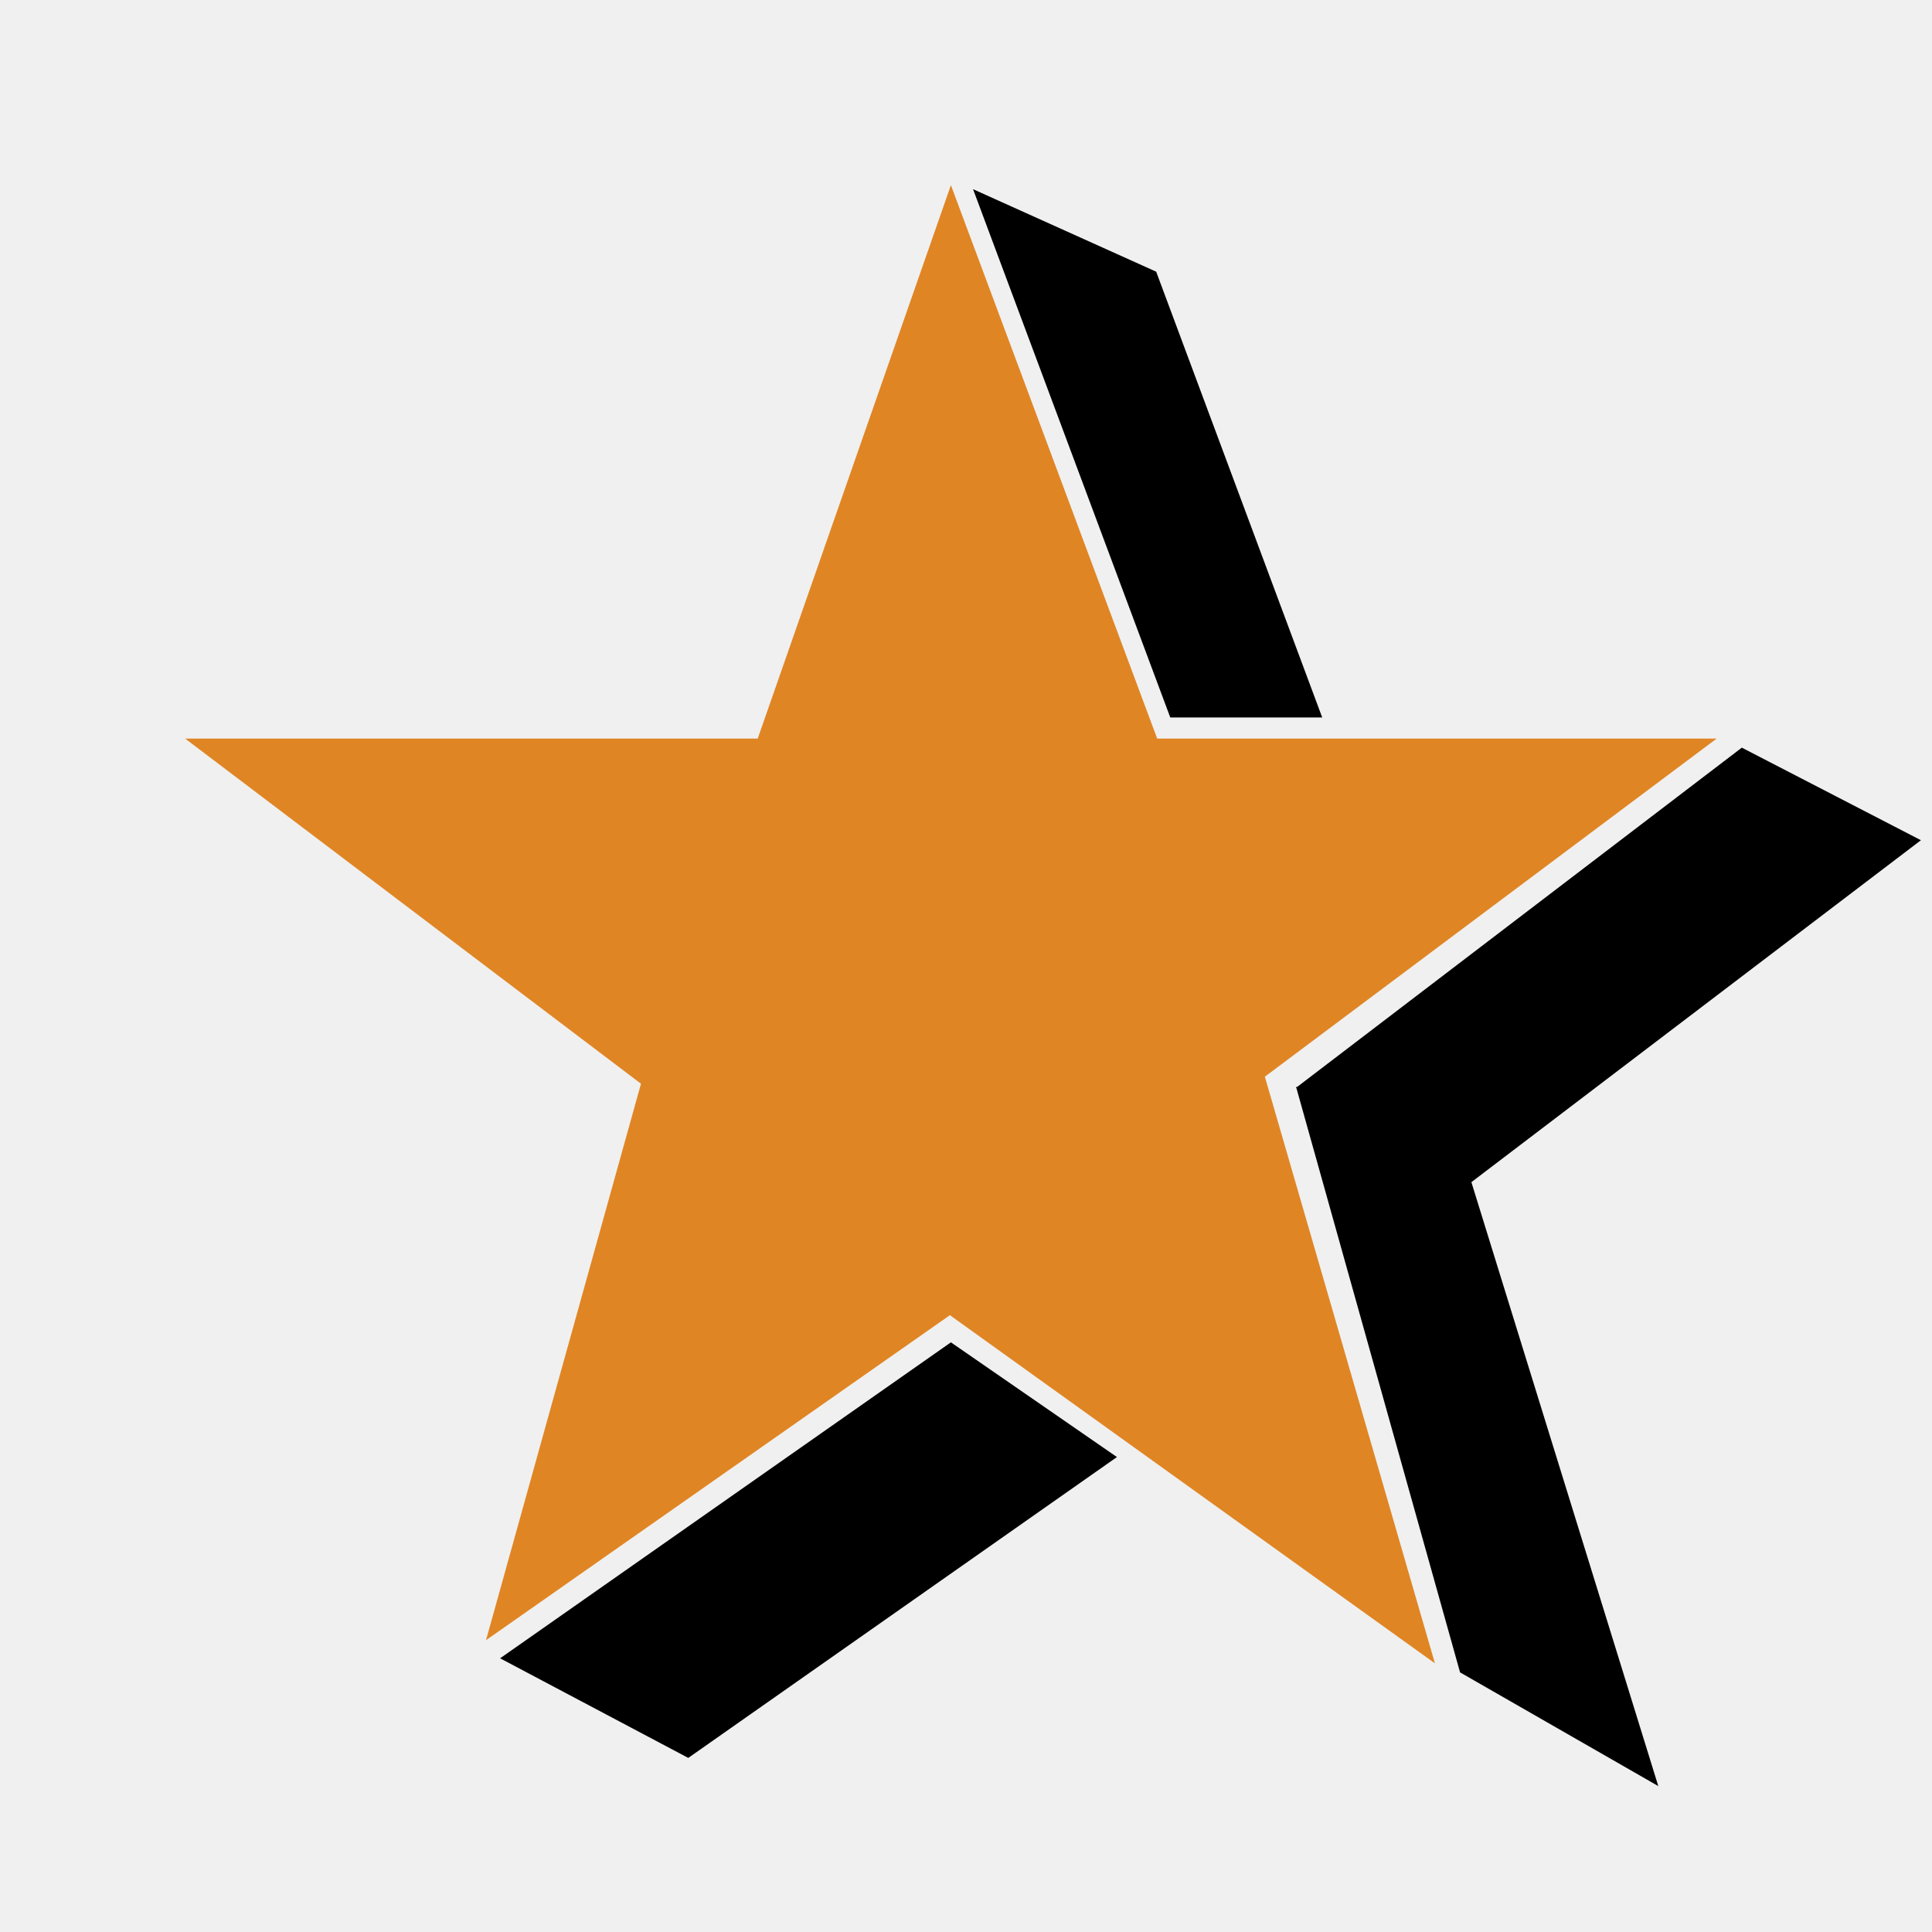
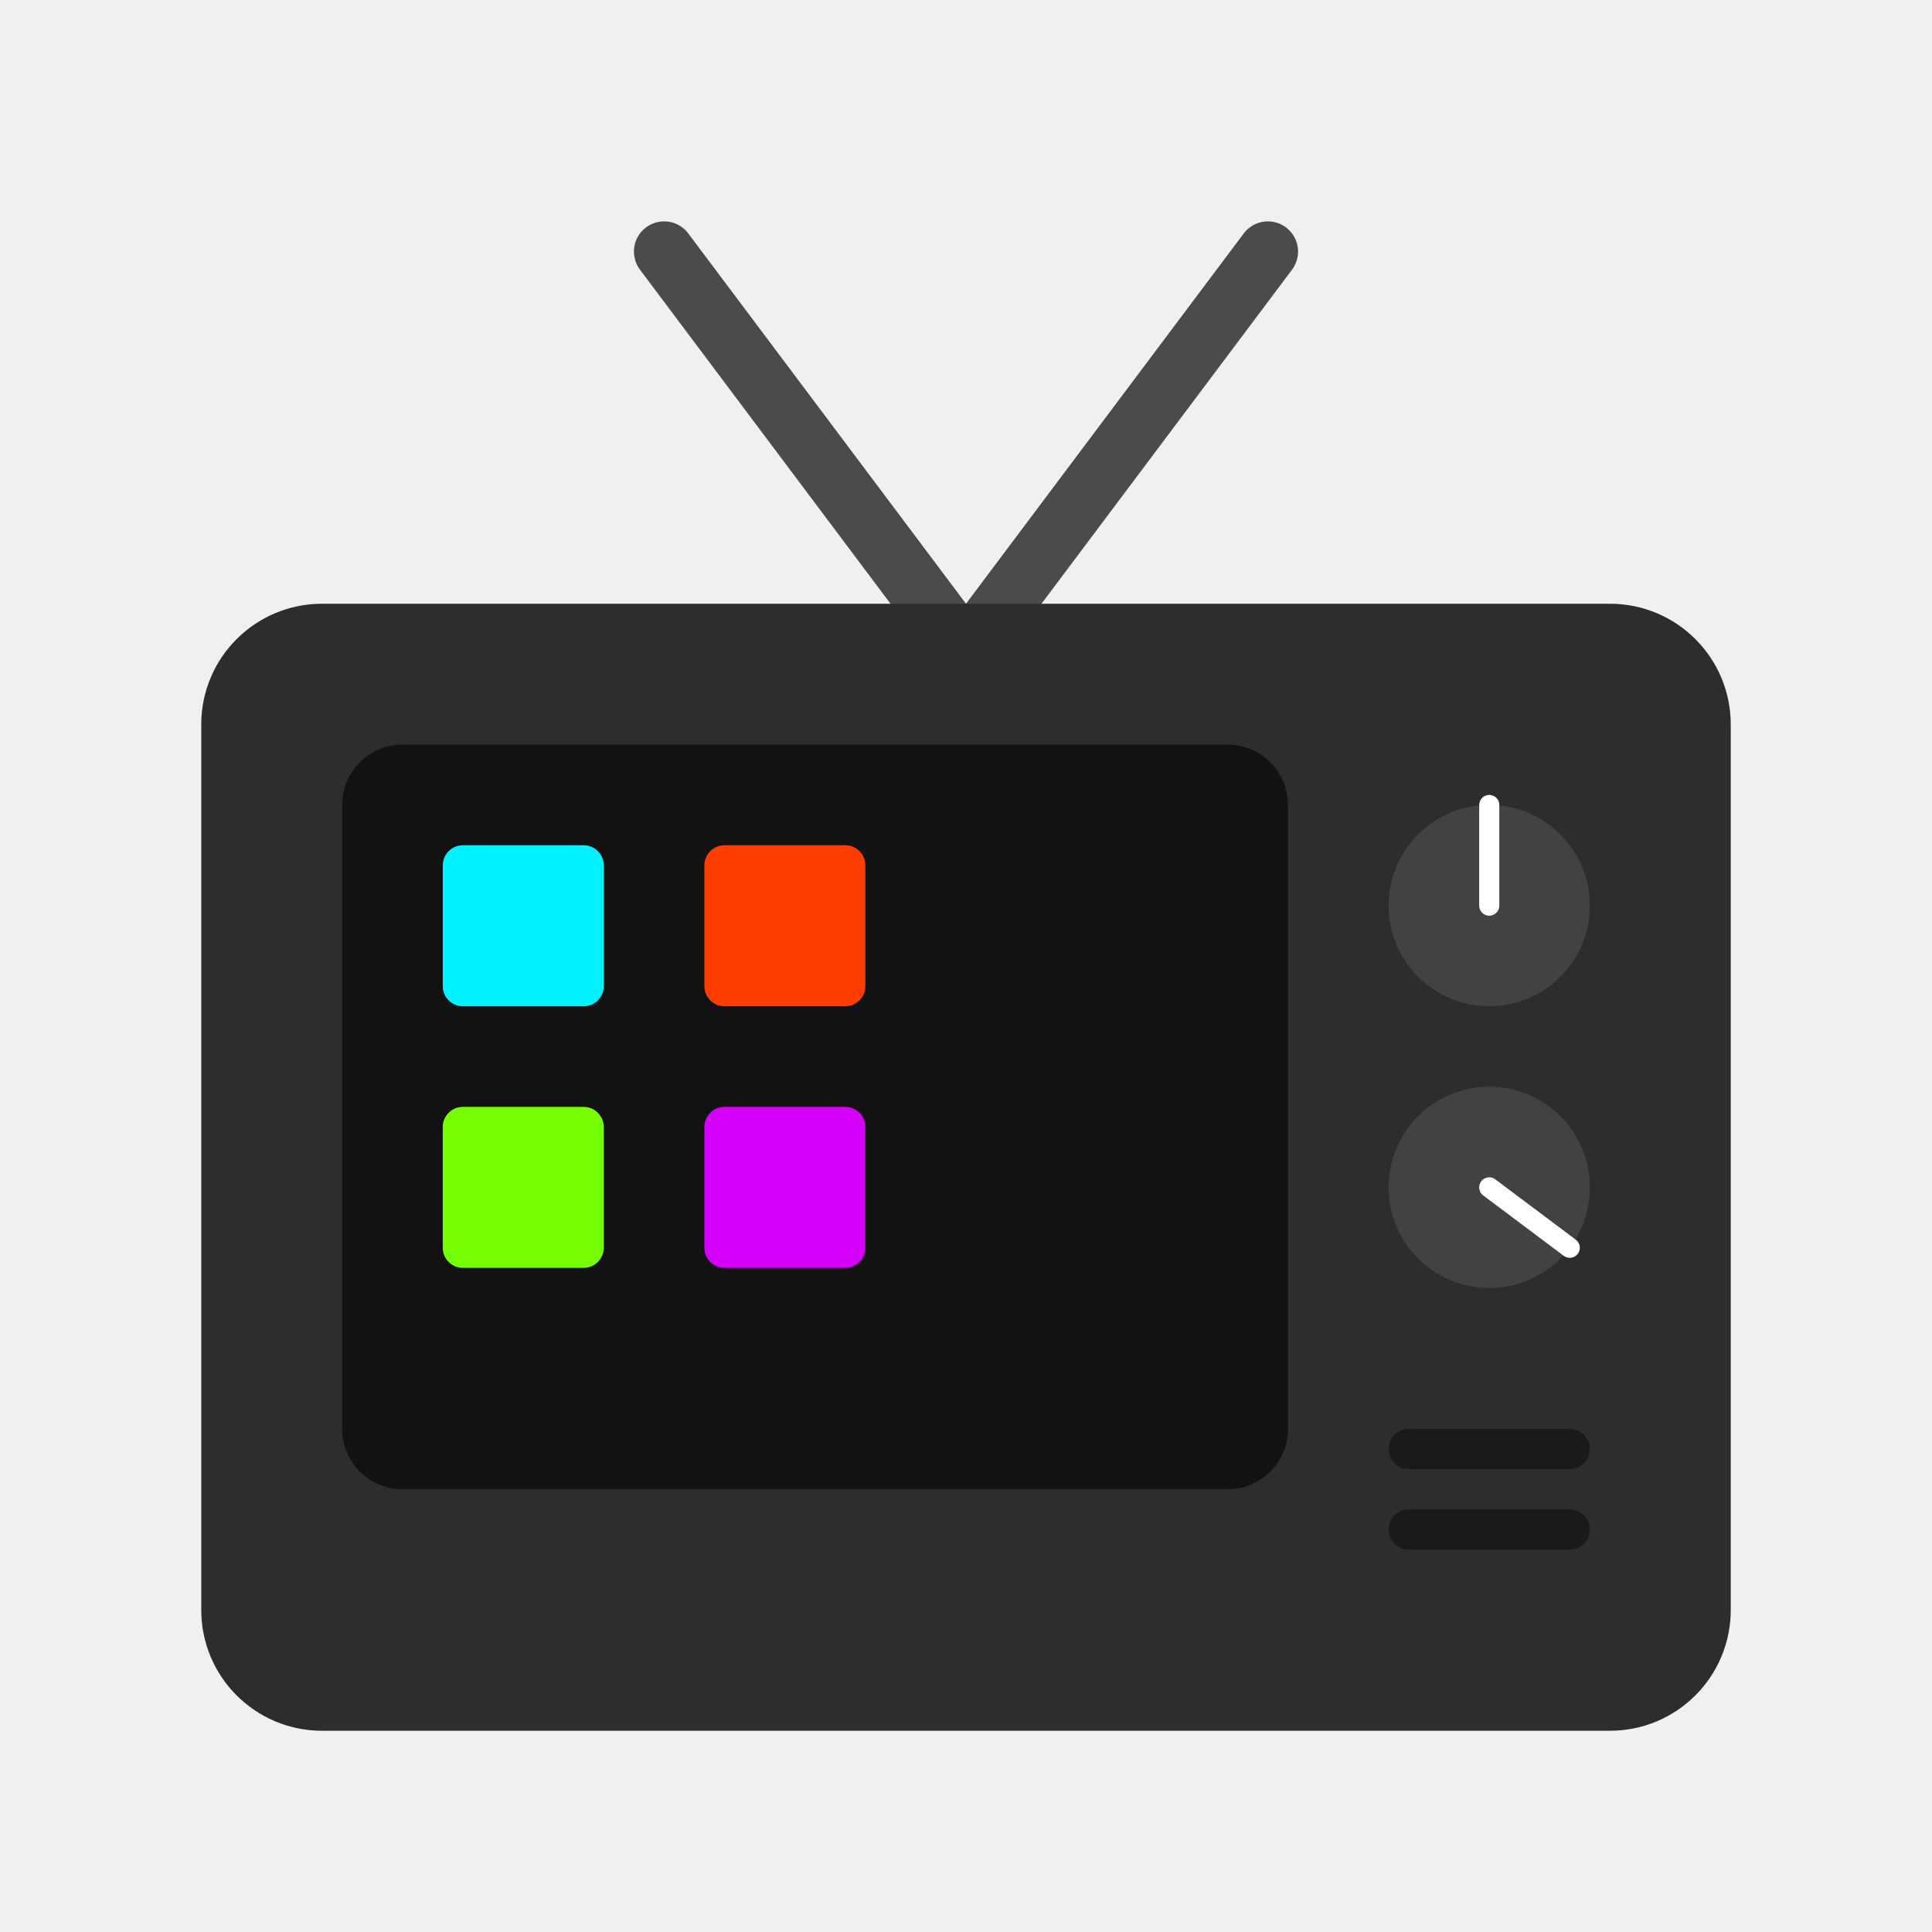
- <svg xmlns="http://www.w3.org/2000/svg" xml:space="preserve" viewBox="0 0 192 192">
-   <path fill="#e08524" d="M75.3 73.4H18.4l45.3 34.3L48.3 163l46.1-32.3 48.2 34.6-16.9-58.3 44.9-33.6H115l-20.5-55-19.2 55z" />
-   <path d="m96.7 18.8 18.2 8.2 16.5 44.3h-15.1L96.7 18.8zm-47 146 18.7 9.9 42.6-29.9-16.5-11.4-44.8 31.4zm79.1-56.8 17.4 9.4 18.6 60.1-19.7-11.3-16.3-58.2z" />
-   <path d="m173.1 74.3 17.8 9.2-44.7 34-17.4-9.4 44.3-33.8z" />
+ <svg xmlns="http://www.w3.org/2000/svg" viewBox="0 0 192 192">
+   <path d="M66 25 L96 65 M126 25 L96 65" stroke="#4B4B4B" stroke-width="6" stroke-linecap="round" />
+   <rect x="20" y="60" width="152" height="112" rx="12" fill="#2D2D2D" />
+   <rect x="34" y="74" width="94" height="74" rx="6" fill="#121212" />
+   <rect x="44" y="84" width="16" height="16" rx="2" fill="#00F2FF" />
+   <rect x="70" y="84" width="16" height="16" rx="2" fill="#FF3D00" />
+   <rect x="44" y="110" width="16" height="16" rx="2" fill="#76FF03" />
+   <rect x="70" y="110" width="16" height="16" rx="2" fill="#D500F9" />
+   <circle cx="148" cy="90" r="10" fill="#424242" />
+   <path d="M148 80 L148 90" stroke="#FFFFFF" stroke-width="2" stroke-linecap="round" />
+   <circle cx="148" cy="118" r="10" fill="#424242" />
+   <path d="M148 118 L156 124" stroke="#FFFFFF" stroke-width="2" stroke-linecap="round" />
+   <rect x="138" y="142" width="20" height="4" rx="2" fill="#1A1A1A" />
+   <rect x="138" y="150" width="20" height="4" rx="2" fill="#1A1A1A" />
</svg>
